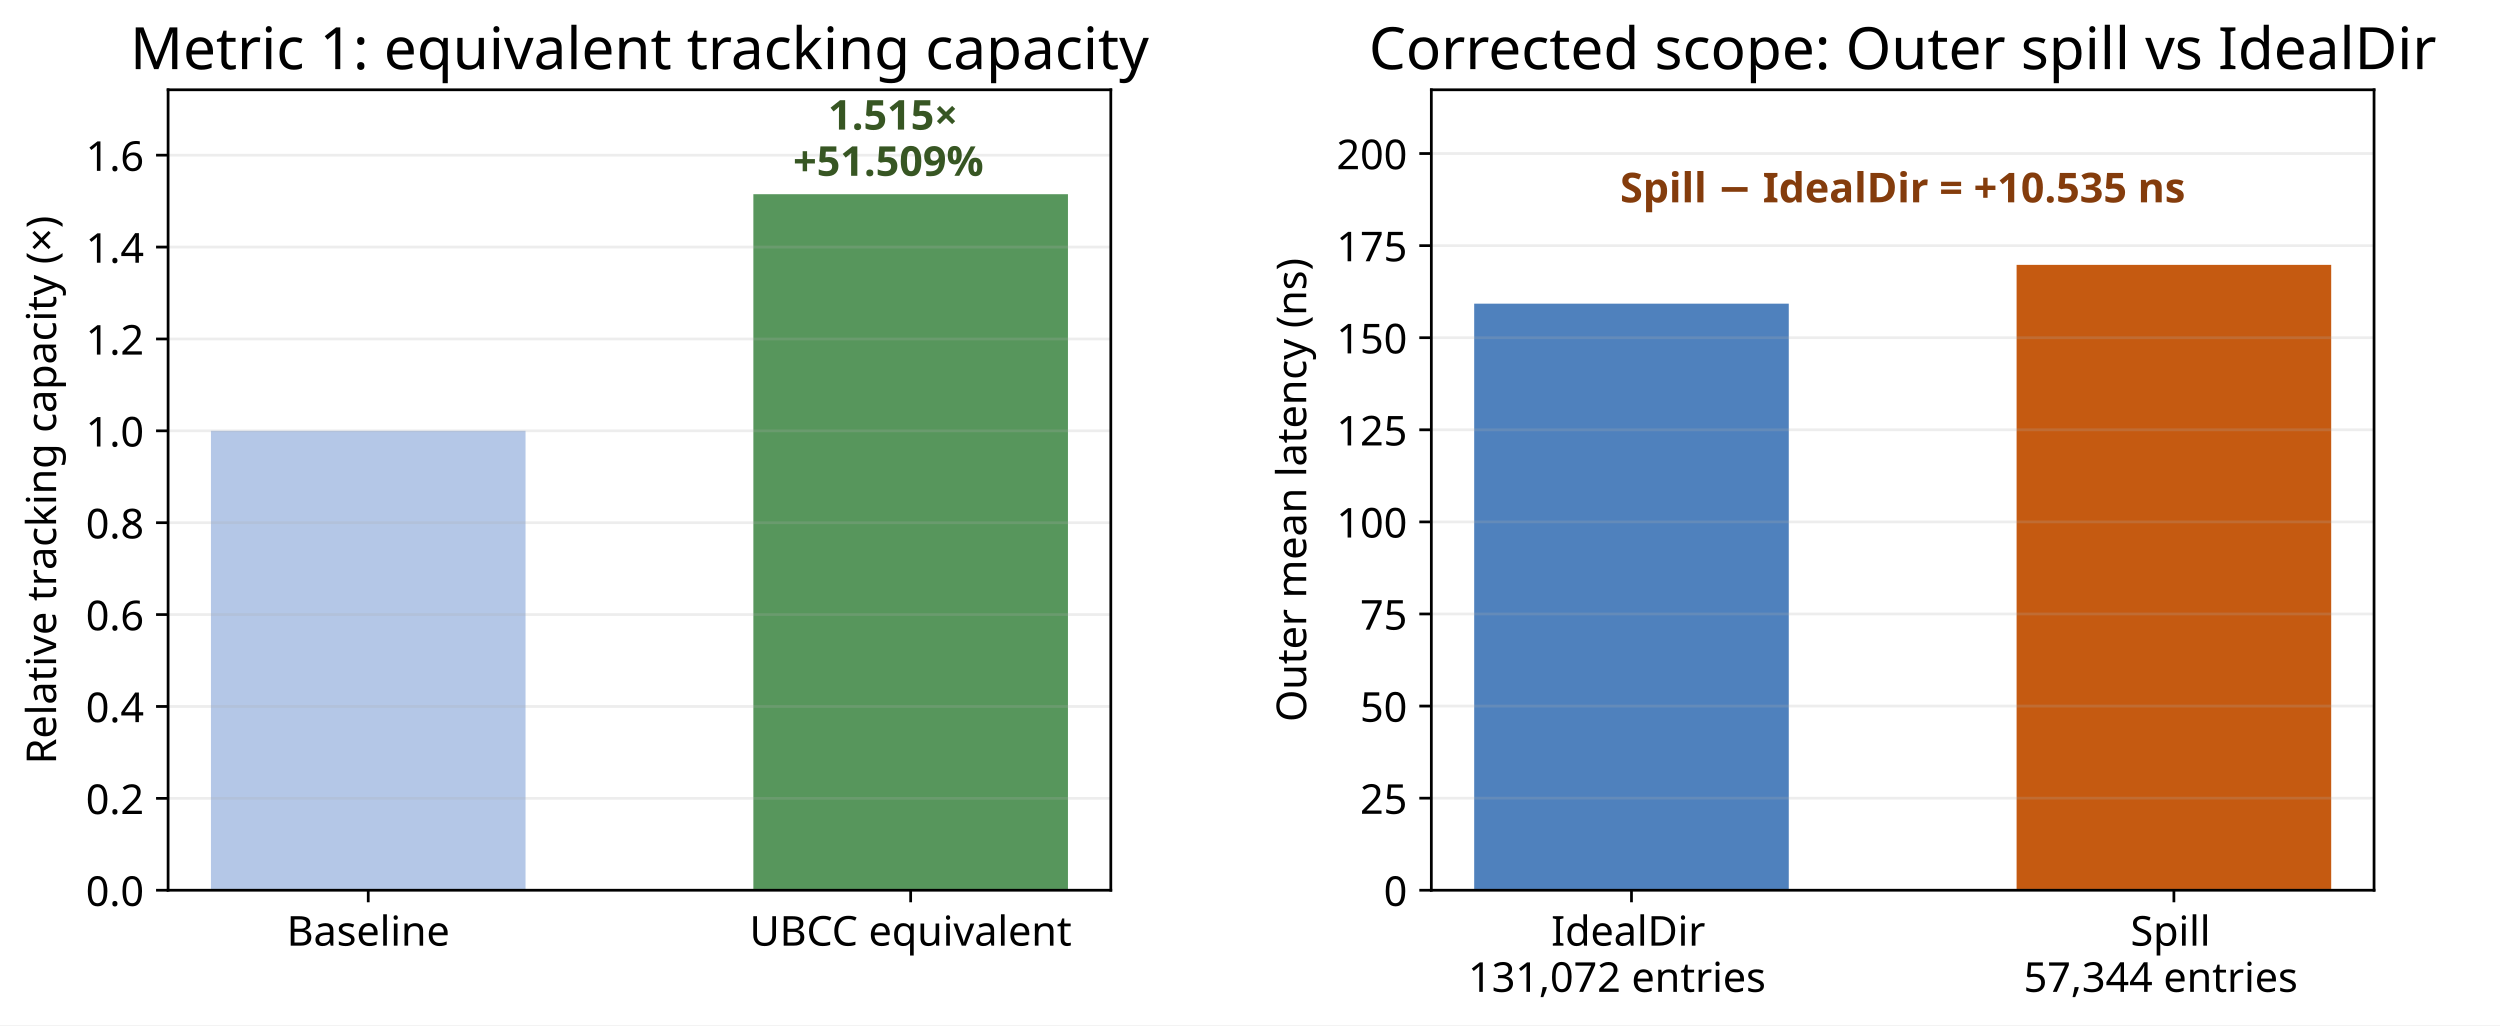
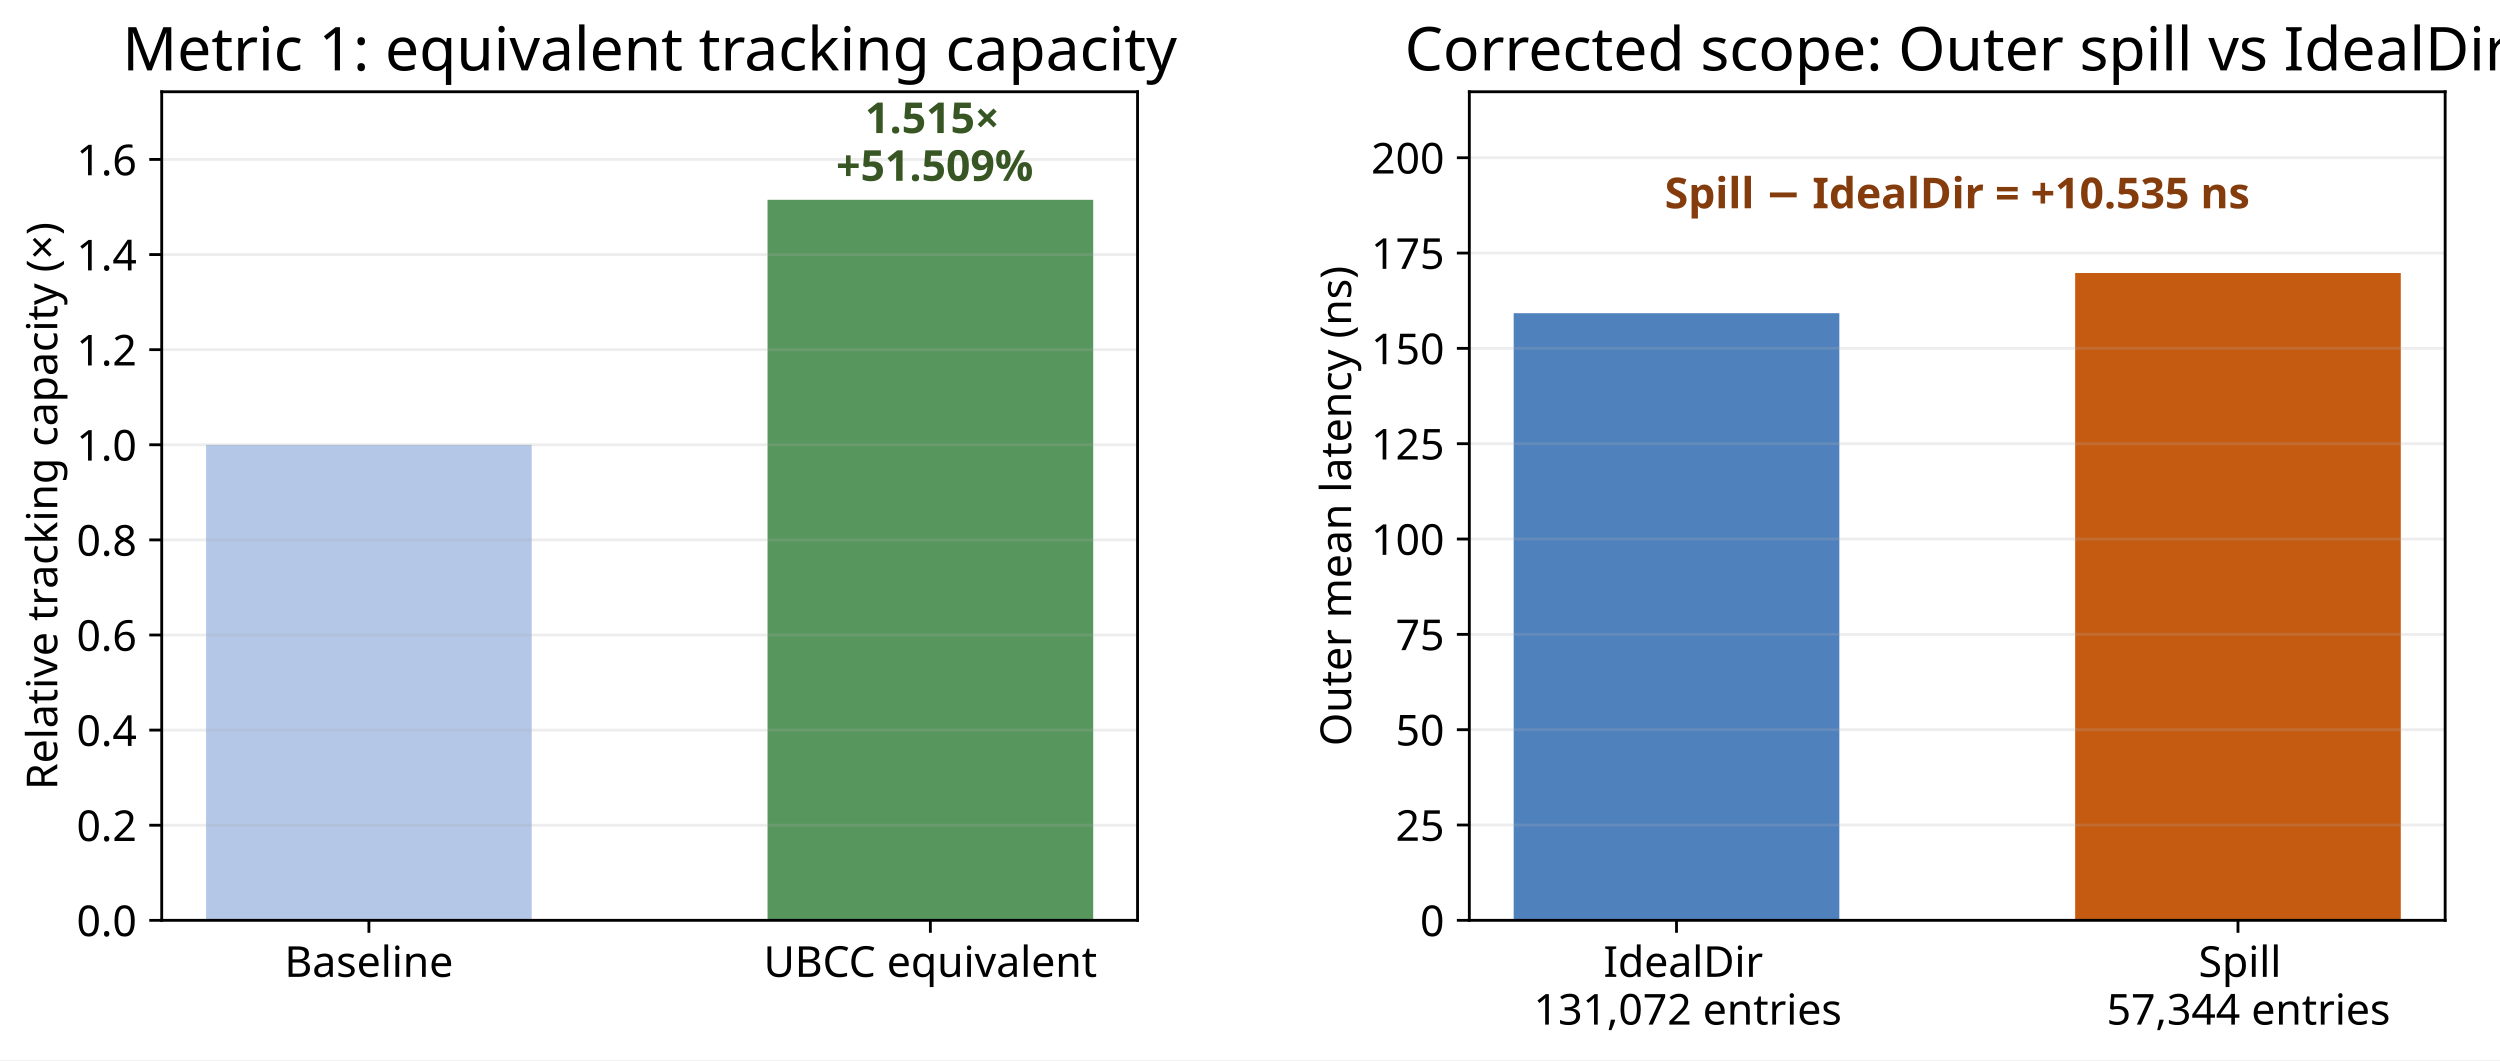
- <svg xmlns="http://www.w3.org/2000/svg" xmlns:xlink="http://www.w3.org/1999/xlink" width="727.236pt" height="298.216pt" viewBox="0 0 727.236 298.216" version="1.1">
+ <svg xmlns="http://www.w3.org/2000/svg" xmlns:xlink="http://www.w3.org/1999/xlink" width="702.56pt" height="297.898pt" viewBox="0 0 702.56 297.898" version="1.1">
  <defs>
    <style type="text/css">*{stroke-linejoin: round; stroke-linecap: butt}</style>
  </defs>
  <g id="figure_1">
    <g id="patch_1">
-       <path d="M 0 298.216 L 727.236 298.216 L 727.236 0 L 0 0 z " style="fill: #ffffff" />
+       <path d="M 0 297.898 L 702.56 297.898 L 702.56 0 L 0 0 z " style="fill: #ffffff" />
    </g>
    <g id="axes_1">
      <g id="patch_2">
-         <path d="M 48.898 258.965 L 323.128 258.965 L 323.128 26.117 L 48.898 26.117 z " style="fill: #ffffff" />
+         <path d="M 45.447 258.633 L 319.678 258.633 L 319.678 25.785 L 45.447 25.785 z " style="fill: #ffffff" />
      </g>
      <g id="patch_3">
-         <path d="M 61.363 258.965 L 152.878 258.965 L 152.878 125.325 L 61.363 125.325 z " clip-path="url(#p77c91b6eef)" style="fill: #b4c7e7" />
+         <path d="M 57.913 258.633 L 149.428 258.633 L 149.428 124.993 L 57.913 124.993 z " clip-path="url(#p8803c18a55)" style="fill: #b4c7e7" />
      </g>
      <g id="patch_4">
-         <path d="M 219.148 258.965 L 310.663 258.965 L 310.663 56.489 L 219.148 56.489 z " clip-path="url(#p77c91b6eef)" style="fill: #57965c" />
+         <path d="M 215.698 258.633 L 307.213 258.633 L 307.213 56.157 L 215.698 56.157 z " clip-path="url(#p8803c18a55)" style="fill: #57965c" />
      </g>
      <g id="matplotlib.axis_1">
        <g id="xtick_1">
          <g id="line2d_1">
            <defs>
              <path id="m8af672e390" d="M 0 0 L 0 3.5 " style="stroke: #000000; stroke-width: 0.8" />
            </defs>
            <g>
-               <use xlink:href="#m8af672e390" x="107.12" y="258.965" style="stroke: #000000; stroke-width: 0.8" />
+               <use xlink:href="#m8af672e390" x="103.67" y="258.633" style="stroke: #000000; stroke-width: 0.8" />
            </g>
          </g>
          <g id="text_1">
-             <text style="font: 12px 'Microsoft YaHei'; text-anchor: middle" x="107.12" y="275.083" transform="rotate(-0 107.1203 275.0835)">Baseline</text>
+             <text style="font: 12px 'Microsoft YaHei'; text-anchor: middle" x="103.67" y="274.517" transform="rotate(-0 103.6703 274.5171)">Baseline</text>
          </g>
        </g>
        <g id="xtick_2">
          <g id="line2d_2">
            <g>
-               <use xlink:href="#m8af672e390" x="264.906" y="258.965" style="stroke: #000000; stroke-width: 0.8" />
+               <use xlink:href="#m8af672e390" x="261.456" y="258.633" style="stroke: #000000; stroke-width: 0.8" />
            </g>
          </g>
          <g id="text_2">
-             <text style="font: 12px 'Microsoft YaHei'; text-anchor: middle" x="264.906" y="275.083" transform="rotate(-0 264.9055 275.0835)">UBCC equivalent</text>
+             <text style="font: 12px 'Microsoft YaHei'; text-anchor: middle" x="261.456" y="274.517" transform="rotate(-0 261.4555 274.5171)">UBCC equivalent</text>
          </g>
        </g>
      </g>
      <g id="matplotlib.axis_2">
        <g id="ytick_1">
          <g id="line2d_3">
-             <path d="M 48.898 258.965 L 323.128 258.965 " clip-path="url(#p77c91b6eef)" style="fill: none; stroke: #b0b0b0; stroke-opacity: 0.22; stroke-width: 0.8; stroke-linecap: square" />
+             <path d="M 45.447 258.633 L 319.678 258.633 " clip-path="url(#p8803c18a55)" style="fill: none; stroke: #b0b0b0; stroke-opacity: 0.22; stroke-width: 0.8; stroke-linecap: square" />
          </g>
          <g id="line2d_4">
            <defs>
              <path id="mcc2cfc7c0e" d="M 0 0 L -3.5 0 " style="stroke: #000000; stroke-width: 0.8" />
            </defs>
            <g>
-               <use xlink:href="#mcc2cfc7c0e" x="48.898" y="258.965" style="stroke: #000000; stroke-width: 0.8" />
+               <use xlink:href="#mcc2cfc7c0e" x="45.447" y="258.633" style="stroke: #000000; stroke-width: 0.8" />
            </g>
          </g>
          <g id="text_3">
-             <text style="font: 12px 'Microsoft YaHei'; text-anchor: end" x="41.898" y="263.524" transform="rotate(-0 41.8975 263.5244)">0.0</text>
+             <text style="font: 12px 'Microsoft YaHei'; text-anchor: end" x="38.447" y="263.075" transform="rotate(-0 38.4475 263.0752)">0.0</text>
          </g>
        </g>
        <g id="ytick_2">
          <g id="line2d_5">
-             <path d="M 48.898 232.237 L 323.128 232.237 " clip-path="url(#p77c91b6eef)" style="fill: none; stroke: #b0b0b0; stroke-opacity: 0.22; stroke-width: 0.8; stroke-linecap: square" />
+             <path d="M 45.447 231.905 L 319.678 231.905 " clip-path="url(#p8803c18a55)" style="fill: none; stroke: #b0b0b0; stroke-opacity: 0.22; stroke-width: 0.8; stroke-linecap: square" />
          </g>
          <g id="line2d_6">
            <g>
-               <use xlink:href="#mcc2cfc7c0e" x="48.898" y="232.237" style="stroke: #000000; stroke-width: 0.8" />
+               <use xlink:href="#mcc2cfc7c0e" x="45.447" y="231.905" style="stroke: #000000; stroke-width: 0.8" />
            </g>
          </g>
          <g id="text_4">
-             <text style="font: 12px 'Microsoft YaHei'; text-anchor: end" x="41.898" y="236.796" transform="rotate(-0 41.8975 236.7964)">0.2</text>
+             <text style="font: 12px 'Microsoft YaHei'; text-anchor: end" x="38.447" y="236.347" transform="rotate(-0 38.4475 236.3472)">0.2</text>
          </g>
        </g>
        <g id="ytick_3">
          <g id="line2d_7">
-             <path d="M 48.898 205.509 L 323.128 205.509 " clip-path="url(#p77c91b6eef)" style="fill: none; stroke: #b0b0b0; stroke-opacity: 0.22; stroke-width: 0.8; stroke-linecap: square" />
+             <path d="M 45.447 205.177 L 319.678 205.177 " clip-path="url(#p8803c18a55)" style="fill: none; stroke: #b0b0b0; stroke-opacity: 0.22; stroke-width: 0.8; stroke-linecap: square" />
          </g>
          <g id="line2d_8">
            <g>
-               <use xlink:href="#mcc2cfc7c0e" x="48.898" y="205.509" style="stroke: #000000; stroke-width: 0.8" />
+               <use xlink:href="#mcc2cfc7c0e" x="45.447" y="205.177" style="stroke: #000000; stroke-width: 0.8" />
            </g>
          </g>
          <g id="text_5">
-             <text style="font: 12px 'Microsoft YaHei'; text-anchor: end" x="41.898" y="210.068" transform="rotate(-0 41.8975 210.0685)">0.4</text>
+             <text style="font: 12px 'Microsoft YaHei'; text-anchor: end" x="38.447" y="209.619" transform="rotate(-0 38.4475 209.6192)">0.4</text>
          </g>
        </g>
        <g id="ytick_4">
          <g id="line2d_9">
-             <path d="M 48.898 178.781 L 323.128 178.781 " clip-path="url(#p77c91b6eef)" style="fill: none; stroke: #b0b0b0; stroke-opacity: 0.22; stroke-width: 0.8; stroke-linecap: square" />
+             <path d="M 45.447 178.449 L 319.678 178.449 " clip-path="url(#p8803c18a55)" style="fill: none; stroke: #b0b0b0; stroke-opacity: 0.22; stroke-width: 0.8; stroke-linecap: square" />
          </g>
          <g id="line2d_10">
            <g>
-               <use xlink:href="#mcc2cfc7c0e" x="48.898" y="178.781" style="stroke: #000000; stroke-width: 0.8" />
+               <use xlink:href="#mcc2cfc7c0e" x="45.447" y="178.449" style="stroke: #000000; stroke-width: 0.8" />
            </g>
          </g>
          <g id="text_6">
-             <text style="font: 12px 'Microsoft YaHei'; text-anchor: end" x="41.898" y="183.34" transform="rotate(-0 41.8975 183.3405)">0.6</text>
+             <text style="font: 12px 'Microsoft YaHei'; text-anchor: end" x="38.447" y="182.891" transform="rotate(-0 38.4475 182.8913)">0.6</text>
          </g>
        </g>
        <g id="ytick_5">
          <g id="line2d_11">
-             <path d="M 48.898 152.053 L 323.128 152.053 " clip-path="url(#p77c91b6eef)" style="fill: none; stroke: #b0b0b0; stroke-opacity: 0.22; stroke-width: 0.8; stroke-linecap: square" />
+             <path d="M 45.447 151.721 L 319.678 151.721 " clip-path="url(#p8803c18a55)" style="fill: none; stroke: #b0b0b0; stroke-opacity: 0.22; stroke-width: 0.8; stroke-linecap: square" />
          </g>
          <g id="line2d_12">
            <g>
-               <use xlink:href="#mcc2cfc7c0e" x="48.898" y="152.053" style="stroke: #000000; stroke-width: 0.8" />
+               <use xlink:href="#mcc2cfc7c0e" x="45.447" y="151.721" style="stroke: #000000; stroke-width: 0.8" />
            </g>
          </g>
          <g id="text_7">
-             <text style="font: 12px 'Microsoft YaHei'; text-anchor: end" x="41.898" y="156.613" transform="rotate(-0 41.8975 156.6125)">0.8</text>
+             <text style="font: 12px 'Microsoft YaHei'; text-anchor: end" x="38.447" y="156.163" transform="rotate(-0 38.4475 156.1633)">0.8</text>
          </g>
        </g>
        <g id="ytick_6">
          <g id="line2d_13">
-             <path d="M 48.898 125.325 L 323.128 125.325 " clip-path="url(#p77c91b6eef)" style="fill: none; stroke: #b0b0b0; stroke-opacity: 0.22; stroke-width: 0.8; stroke-linecap: square" />
+             <path d="M 45.447 124.993 L 319.678 124.993 " clip-path="url(#p8803c18a55)" style="fill: none; stroke: #b0b0b0; stroke-opacity: 0.22; stroke-width: 0.8; stroke-linecap: square" />
          </g>
          <g id="line2d_14">
            <g>
-               <use xlink:href="#mcc2cfc7c0e" x="48.898" y="125.325" style="stroke: #000000; stroke-width: 0.8" />
+               <use xlink:href="#mcc2cfc7c0e" x="45.447" y="124.993" style="stroke: #000000; stroke-width: 0.8" />
            </g>
          </g>
          <g id="text_8">
-             <text style="font: 12px 'Microsoft YaHei'; text-anchor: end" x="41.898" y="129.885" transform="rotate(-0 41.8975 129.8846)">1.0</text>
+             <text style="font: 12px 'Microsoft YaHei'; text-anchor: end" x="38.447" y="129.435" transform="rotate(-0 38.4475 129.4353)">1.0</text>
          </g>
        </g>
        <g id="ytick_7">
          <g id="line2d_15">
-             <path d="M 48.898 98.598 L 323.128 98.598 " clip-path="url(#p77c91b6eef)" style="fill: none; stroke: #b0b0b0; stroke-opacity: 0.22; stroke-width: 0.8; stroke-linecap: square" />
+             <path d="M 45.447 98.265 L 319.678 98.265 " clip-path="url(#p8803c18a55)" style="fill: none; stroke: #b0b0b0; stroke-opacity: 0.22; stroke-width: 0.8; stroke-linecap: square" />
          </g>
          <g id="line2d_16">
            <g>
-               <use xlink:href="#mcc2cfc7c0e" x="48.898" y="98.598" style="stroke: #000000; stroke-width: 0.8" />
+               <use xlink:href="#mcc2cfc7c0e" x="45.447" y="98.265" style="stroke: #000000; stroke-width: 0.8" />
            </g>
          </g>
          <g id="text_9">
-             <text style="font: 12px 'Microsoft YaHei'; text-anchor: end" x="41.898" y="103.157" transform="rotate(-0 41.8975 103.1566)">1.2</text>
+             <text style="font: 12px 'Microsoft YaHei'; text-anchor: end" x="38.447" y="102.707" transform="rotate(-0 38.4475 102.7074)">1.2</text>
          </g>
        </g>
        <g id="ytick_8">
          <g id="line2d_17">
-             <path d="M 48.898 71.87 L 323.128 71.87 " clip-path="url(#p77c91b6eef)" style="fill: none; stroke: #b0b0b0; stroke-opacity: 0.22; stroke-width: 0.8; stroke-linecap: square" />
+             <path d="M 45.447 71.538 L 319.678 71.538 " clip-path="url(#p8803c18a55)" style="fill: none; stroke: #b0b0b0; stroke-opacity: 0.22; stroke-width: 0.8; stroke-linecap: square" />
          </g>
          <g id="line2d_18">
            <g>
-               <use xlink:href="#mcc2cfc7c0e" x="48.898" y="71.87" style="stroke: #000000; stroke-width: 0.8" />
+               <use xlink:href="#mcc2cfc7c0e" x="45.447" y="71.538" style="stroke: #000000; stroke-width: 0.8" />
            </g>
          </g>
          <g id="text_10">
-             <text style="font: 12px 'Microsoft YaHei'; text-anchor: end" x="41.898" y="76.429" transform="rotate(-0 41.8975 76.42862)">1.4</text>
+             <text style="font: 12px 'Microsoft YaHei'; text-anchor: end" x="38.447" y="75.979" transform="rotate(-0 38.4475 75.9794)">1.4</text>
          </g>
        </g>
        <g id="ytick_9">
          <g id="line2d_19">
-             <path d="M 48.898 45.142 L 323.128 45.142 " clip-path="url(#p77c91b6eef)" style="fill: none; stroke: #b0b0b0; stroke-opacity: 0.22; stroke-width: 0.8; stroke-linecap: square" />
+             <path d="M 45.447 44.81 L 319.678 44.81 " clip-path="url(#p8803c18a55)" style="fill: none; stroke: #b0b0b0; stroke-opacity: 0.22; stroke-width: 0.8; stroke-linecap: square" />
          </g>
          <g id="line2d_20">
            <g>
-               <use xlink:href="#mcc2cfc7c0e" x="48.898" y="45.142" style="stroke: #000000; stroke-width: 0.8" />
+               <use xlink:href="#mcc2cfc7c0e" x="45.447" y="44.81" style="stroke: #000000; stroke-width: 0.8" />
            </g>
          </g>
          <g id="text_11">
-             <text style="font: 12px 'Microsoft YaHei'; text-anchor: end" x="41.898" y="49.701" transform="rotate(-0 41.8975 49.70065)">1.6</text>
+             <text style="font: 12px 'Microsoft YaHei'; text-anchor: end" x="38.447" y="49.251" transform="rotate(-0 38.4475 49.25143)">1.6</text>
          </g>
        </g>
        <g id="text_12">
-           <text style="font: 12px 'Microsoft YaHei'; text-anchor: middle" x="16.318" y="142.541" transform="rotate(-90 16.31812 142.5413)">Relative tracking capacity (×)</text>
+           <text style="font: 12px 'Microsoft YaHei'; text-anchor: middle" x="16.084" y="142.209" transform="rotate(-90 16.08375 142.2093)">Relative tracking capacity (×)</text>
        </g>
      </g>
      <g id="patch_5">
-         <path d="M 48.898 258.965 L 48.898 26.117 " style="fill: none; stroke: #000000; stroke-width: 0.8; stroke-linejoin: miter; stroke-linecap: square" />
+         <path d="M 45.447 258.633 L 45.447 25.785 " style="fill: none; stroke: #000000; stroke-width: 0.8; stroke-linejoin: miter; stroke-linecap: square" />
      </g>
      <g id="patch_6">
-         <path d="M 323.128 258.965 L 323.128 26.117 " style="fill: none; stroke: #000000; stroke-width: 0.8; stroke-linejoin: miter; stroke-linecap: square" />
+         <path d="M 319.678 258.633 L 319.678 25.785 " style="fill: none; stroke: #000000; stroke-width: 0.8; stroke-linejoin: miter; stroke-linecap: square" />
      </g>
      <g id="patch_7">
-         <path d="M 48.898 258.965 L 323.128 258.965 " style="fill: none; stroke: #000000; stroke-width: 0.8; stroke-linejoin: miter; stroke-linecap: square" />
+         <path d="M 45.447 258.633 L 319.678 258.633 " style="fill: none; stroke: #000000; stroke-width: 0.8; stroke-linejoin: miter; stroke-linecap: square" />
      </g>
      <g id="patch_8">
-         <path d="M 48.898 26.117 L 323.128 26.117 " style="fill: none; stroke: #000000; stroke-width: 0.8; stroke-linejoin: miter; stroke-linecap: square" />
+         <path d="M 45.447 25.785 L 319.678 25.785 " style="fill: none; stroke: #000000; stroke-width: 0.8; stroke-linejoin: miter; stroke-linecap: square" />
      </g>
      <g id="text_13">
-         <text style="fill: #375623; font: 700 12px 'Microsoft YaHei'" transform="translate(240.8999 37.70585)">1.515×</text>
-         <text style="fill: #375623; font: 700 12px 'Microsoft YaHei'" transform="translate(230.713 51.14323)">+51.509%</text>
+         <text style="fill: #375623; font: 700 12px 'Microsoft YaHei'" transform="translate(243.1124 37.3907)">1.515×</text>
+         <text style="fill: #375623; font: 700 12px 'Microsoft YaHei'" transform="translate(234.9674 50.8112)">+51.509%</text>
      </g>
      <g id="text_14">
-         <text style="font: 17px 'Microsoft YaHei'; text-anchor: middle" x="186.013" y="20.117" transform="rotate(-0 186.0129 20.11734)">Metric 1: equivalent tracking capacity</text>
+         <text style="font: 17px 'Microsoft YaHei'; text-anchor: middle" x="182.563" y="19.785" transform="rotate(-0 182.5629 19.78531)">Metric 1: equivalent tracking capacity</text>
      </g>
    </g>
    <g id="axes_2">
      <g id="patch_9">
-         <path d="M 416.367 258.965 L 690.597 258.965 L 690.597 26.117 L 416.367 26.117 z " style="fill: #ffffff" />
+         <path d="M 412.917 258.633 L 687.148 258.633 L 687.148 25.785 L 412.917 25.785 z " style="fill: #ffffff" />
      </g>
      <g id="patch_10">
-         <path d="M 428.832 258.965 L 520.347 258.965 L 520.347 88.341 L 428.832 88.341 z " clip-path="url(#p917057ead6)" style="fill: #4f81bd" />
+         <path d="M 425.382 258.633 L 516.897 258.633 L 516.897 88.009 L 425.382 88.009 z " clip-path="url(#p5968afe6d0)" style="fill: #4f81bd" />
      </g>
      <g id="patch_11">
-         <path d="M 586.617 258.965 L 678.132 258.965 L 678.132 77.053 L 586.617 77.053 z " clip-path="url(#p917057ead6)" style="fill: #c55a11" />
+         <path d="M 583.167 258.633 L 674.682 258.633 L 674.682 76.721 L 583.167 76.721 z " clip-path="url(#p5968afe6d0)" style="fill: #c55a11" />
      </g>
      <g id="matplotlib.axis_3">
        <g id="xtick_3">
          <g id="line2d_21">
            <g>
-               <use xlink:href="#m8af672e390" x="474.589" y="258.965" style="stroke: #000000; stroke-width: 0.8" />
+               <use xlink:href="#m8af672e390" x="471.139" y="258.633" style="stroke: #000000; stroke-width: 0.8" />
            </g>
          </g>
          <g id="text_15">
-             <text style="font: 12px 'Microsoft YaHei'" transform="translate(451.2214 275.0835)">IdealDir</text>
-             <text style="font: 12px 'Microsoft YaHei'" transform="translate(427.0732 288.5208)">131,072 entries</text>
+             <text style="font: 12px 'Microsoft YaHei'" transform="translate(450.6195 274.5171)">IdealDir</text>
+             <text style="font: 12px 'Microsoft YaHei'" transform="translate(430.9986 287.9376)">131,072 entries</text>
          </g>
        </g>
        <g id="xtick_4">
          <g id="line2d_22">
            <g>
-               <use xlink:href="#m8af672e390" x="632.375" y="258.965" style="stroke: #000000; stroke-width: 0.8" />
+               <use xlink:href="#m8af672e390" x="628.925" y="258.633" style="stroke: #000000; stroke-width: 0.8" />
            </g>
          </g>
          <g id="text_16">
-             <text style="font: 12px 'Microsoft YaHei'" transform="translate(619.756 275.0835)">Spill</text>
-             <text style="font: 12px 'Microsoft YaHei'" transform="translate(588.676 288.5208)">57,344 entries</text>
+             <text style="font: 12px 'Microsoft YaHei'" transform="translate(617.8501 274.5171)">Spill</text>
+             <text style="font: 12px 'Microsoft YaHei'" transform="translate(592.0182 287.9376)">57,344 entries</text>
          </g>
        </g>
      </g>
      <g id="matplotlib.axis_4">
        <g id="ytick_10">
          <g id="line2d_23">
-             <path d="M 416.367 258.965 L 690.597 258.965 " clip-path="url(#p917057ead6)" style="fill: none; stroke: #b0b0b0; stroke-opacity: 0.22; stroke-width: 0.8; stroke-linecap: square" />
+             <path d="M 412.917 258.633 L 687.148 258.633 " clip-path="url(#p5968afe6d0)" style="fill: none; stroke: #b0b0b0; stroke-opacity: 0.22; stroke-width: 0.8; stroke-linecap: square" />
          </g>
          <g id="line2d_24">
            <g>
-               <use xlink:href="#mcc2cfc7c0e" x="416.367" y="258.965" style="stroke: #000000; stroke-width: 0.8" />
+               <use xlink:href="#mcc2cfc7c0e" x="412.917" y="258.633" style="stroke: #000000; stroke-width: 0.8" />
            </g>
          </g>
          <g id="text_17">
-             <text style="font: 12px 'Microsoft YaHei'; text-anchor: end" x="409.367" y="263.524" transform="rotate(-0 409.3667 263.5244)">0</text>
+             <text style="font: 12px 'Microsoft YaHei'; text-anchor: end" x="405.917" y="263.075" transform="rotate(-0 405.9167 263.0752)">0</text>
          </g>
        </g>
        <g id="ytick_11">
          <g id="line2d_25">
-             <path d="M 416.367 232.177 L 690.597 232.177 " clip-path="url(#p917057ead6)" style="fill: none; stroke: #b0b0b0; stroke-opacity: 0.22; stroke-width: 0.8; stroke-linecap: square" />
+             <path d="M 412.917 231.845 L 687.148 231.845 " clip-path="url(#p5968afe6d0)" style="fill: none; stroke: #b0b0b0; stroke-opacity: 0.22; stroke-width: 0.8; stroke-linecap: square" />
          </g>
          <g id="line2d_26">
            <g>
-               <use xlink:href="#mcc2cfc7c0e" x="416.367" y="232.177" style="stroke: #000000; stroke-width: 0.8" />
+               <use xlink:href="#mcc2cfc7c0e" x="412.917" y="231.845" style="stroke: #000000; stroke-width: 0.8" />
            </g>
          </g>
          <g id="text_18">
-             <text style="font: 12px 'Microsoft YaHei'; text-anchor: end" x="409.367" y="236.736" transform="rotate(-0 409.3667 236.7362)">25</text>
+             <text style="font: 12px 'Microsoft YaHei'; text-anchor: end" x="405.917" y="236.287" transform="rotate(-0 405.9167 236.287)">25</text>
          </g>
        </g>
        <g id="ytick_12">
          <g id="line2d_27">
-             <path d="M 416.367 205.389 L 690.597 205.389 " clip-path="url(#p917057ead6)" style="fill: none; stroke: #b0b0b0; stroke-opacity: 0.22; stroke-width: 0.8; stroke-linecap: square" />
+             <path d="M 412.917 205.057 L 687.148 205.057 " clip-path="url(#p5968afe6d0)" style="fill: none; stroke: #b0b0b0; stroke-opacity: 0.22; stroke-width: 0.8; stroke-linecap: square" />
          </g>
          <g id="line2d_28">
            <g>
-               <use xlink:href="#mcc2cfc7c0e" x="416.367" y="205.389" style="stroke: #000000; stroke-width: 0.8" />
+               <use xlink:href="#mcc2cfc7c0e" x="412.917" y="205.057" style="stroke: #000000; stroke-width: 0.8" />
            </g>
          </g>
          <g id="text_19">
-             <text style="font: 12px 'Microsoft YaHei'; text-anchor: end" x="409.367" y="209.948" transform="rotate(-0 409.3667 209.9481)">50</text>
+             <text style="font: 12px 'Microsoft YaHei'; text-anchor: end" x="405.917" y="209.499" transform="rotate(-0 405.9167 209.4989)">50</text>
          </g>
        </g>
        <g id="ytick_13">
          <g id="line2d_29">
-             <path d="M 416.367 178.601 L 690.597 178.601 " clip-path="url(#p917057ead6)" style="fill: none; stroke: #b0b0b0; stroke-opacity: 0.22; stroke-width: 0.8; stroke-linecap: square" />
+             <path d="M 412.917 178.269 L 687.148 178.269 " clip-path="url(#p5968afe6d0)" style="fill: none; stroke: #b0b0b0; stroke-opacity: 0.22; stroke-width: 0.8; stroke-linecap: square" />
          </g>
          <g id="line2d_30">
            <g>
-               <use xlink:href="#mcc2cfc7c0e" x="416.367" y="178.601" style="stroke: #000000; stroke-width: 0.8" />
+               <use xlink:href="#mcc2cfc7c0e" x="412.917" y="178.269" style="stroke: #000000; stroke-width: 0.8" />
            </g>
          </g>
          <g id="text_20">
-             <text style="font: 12px 'Microsoft YaHei'; text-anchor: end" x="409.367" y="183.16" transform="rotate(-0 409.3667 183.1599)">75</text>
+             <text style="font: 12px 'Microsoft YaHei'; text-anchor: end" x="405.917" y="182.711" transform="rotate(-0 405.9167 182.7107)">75</text>
          </g>
        </g>
        <g id="ytick_14">
          <g id="line2d_31">
-             <path d="M 416.367 151.813 L 690.597 151.813 " clip-path="url(#p917057ead6)" style="fill: none; stroke: #b0b0b0; stroke-opacity: 0.22; stroke-width: 0.8; stroke-linecap: square" />
+             <path d="M 412.917 151.481 L 687.148 151.481 " clip-path="url(#p5968afe6d0)" style="fill: none; stroke: #b0b0b0; stroke-opacity: 0.22; stroke-width: 0.8; stroke-linecap: square" />
          </g>
          <g id="line2d_32">
            <g>
-               <use xlink:href="#mcc2cfc7c0e" x="416.367" y="151.813" style="stroke: #000000; stroke-width: 0.8" />
+               <use xlink:href="#mcc2cfc7c0e" x="412.917" y="151.481" style="stroke: #000000; stroke-width: 0.8" />
            </g>
          </g>
          <g id="text_21">
-             <text style="font: 12px 'Microsoft YaHei'; text-anchor: end" x="409.367" y="156.372" transform="rotate(-0 409.3667 156.3718)">100</text>
+             <text style="font: 12px 'Microsoft YaHei'; text-anchor: end" x="405.917" y="155.923" transform="rotate(-0 405.9167 155.9225)">100</text>
          </g>
        </g>
        <g id="ytick_15">
          <g id="line2d_33">
-             <path d="M 416.367 125.025 L 690.597 125.025 " clip-path="url(#p917057ead6)" style="fill: none; stroke: #b0b0b0; stroke-opacity: 0.22; stroke-width: 0.8; stroke-linecap: square" />
+             <path d="M 412.917 124.693 L 687.148 124.693 " clip-path="url(#p5968afe6d0)" style="fill: none; stroke: #b0b0b0; stroke-opacity: 0.22; stroke-width: 0.8; stroke-linecap: square" />
          </g>
          <g id="line2d_34">
            <g>
-               <use xlink:href="#mcc2cfc7c0e" x="416.367" y="125.025" style="stroke: #000000; stroke-width: 0.8" />
+               <use xlink:href="#mcc2cfc7c0e" x="412.917" y="124.693" style="stroke: #000000; stroke-width: 0.8" />
            </g>
          </g>
          <g id="text_22">
-             <text style="font: 12px 'Microsoft YaHei'; text-anchor: end" x="409.367" y="129.584" transform="rotate(-0 409.3667 129.5836)">125</text>
+             <text style="font: 12px 'Microsoft YaHei'; text-anchor: end" x="405.917" y="129.134" transform="rotate(-0 405.9167 129.1344)">125</text>
          </g>
        </g>
        <g id="ytick_16">
          <g id="line2d_35">
-             <path d="M 416.367 98.236 L 690.597 98.236 " clip-path="url(#p917057ead6)" style="fill: none; stroke: #b0b0b0; stroke-opacity: 0.22; stroke-width: 0.8; stroke-linecap: square" />
+             <path d="M 412.917 97.904 L 687.148 97.904 " clip-path="url(#p5968afe6d0)" style="fill: none; stroke: #b0b0b0; stroke-opacity: 0.22; stroke-width: 0.8; stroke-linecap: square" />
          </g>
          <g id="line2d_36">
            <g>
-               <use xlink:href="#mcc2cfc7c0e" x="416.367" y="98.236" style="stroke: #000000; stroke-width: 0.8" />
+               <use xlink:href="#mcc2cfc7c0e" x="412.917" y="97.904" style="stroke: #000000; stroke-width: 0.8" />
            </g>
          </g>
          <g id="text_23">
-             <text style="font: 12px 'Microsoft YaHei'; text-anchor: end" x="409.367" y="102.795" transform="rotate(-0 409.3667 102.7954)">150</text>
+             <text style="font: 12px 'Microsoft YaHei'; text-anchor: end" x="405.917" y="102.346" transform="rotate(-0 405.9167 102.3462)">150</text>
          </g>
        </g>
        <g id="ytick_17">
          <g id="line2d_37">
-             <path d="M 416.367 71.448 L 690.597 71.448 " clip-path="url(#p917057ead6)" style="fill: none; stroke: #b0b0b0; stroke-opacity: 0.22; stroke-width: 0.8; stroke-linecap: square" />
+             <path d="M 412.917 71.116 L 687.148 71.116 " clip-path="url(#p5968afe6d0)" style="fill: none; stroke: #b0b0b0; stroke-opacity: 0.22; stroke-width: 0.8; stroke-linecap: square" />
          </g>
          <g id="line2d_38">
            <g>
-               <use xlink:href="#mcc2cfc7c0e" x="416.367" y="71.448" style="stroke: #000000; stroke-width: 0.8" />
+               <use xlink:href="#mcc2cfc7c0e" x="412.917" y="71.116" style="stroke: #000000; stroke-width: 0.8" />
            </g>
          </g>
          <g id="text_24">
-             <text style="font: 12px 'Microsoft YaHei'; text-anchor: end" x="409.367" y="76.007" transform="rotate(-0 409.3667 76.00728)">175</text>
+             <text style="font: 12px 'Microsoft YaHei'; text-anchor: end" x="405.917" y="75.558" transform="rotate(-0 405.9167 75.55806)">175</text>
          </g>
        </g>
        <g id="ytick_18">
          <g id="line2d_39">
-             <path d="M 416.367 44.66 L 690.597 44.66 " clip-path="url(#p917057ead6)" style="fill: none; stroke: #b0b0b0; stroke-opacity: 0.22; stroke-width: 0.8; stroke-linecap: square" />
+             <path d="M 412.917 44.328 L 687.148 44.328 " clip-path="url(#p5968afe6d0)" style="fill: none; stroke: #b0b0b0; stroke-opacity: 0.22; stroke-width: 0.8; stroke-linecap: square" />
          </g>
          <g id="line2d_40">
            <g>
-               <use xlink:href="#mcc2cfc7c0e" x="416.367" y="44.66" style="stroke: #000000; stroke-width: 0.8" />
+               <use xlink:href="#mcc2cfc7c0e" x="412.917" y="44.328" style="stroke: #000000; stroke-width: 0.8" />
            </g>
          </g>
          <g id="text_25">
-             <text style="font: 12px 'Microsoft YaHei'; text-anchor: end" x="409.367" y="49.219" transform="rotate(-0 409.3667 49.21912)">200</text>
+             <text style="font: 12px 'Microsoft YaHei'; text-anchor: end" x="405.917" y="48.77" transform="rotate(-0 405.9167 48.7699)">200</text>
          </g>
        </g>
        <g id="text_26">
-           <text style="font: 12px 'Microsoft YaHei'; text-anchor: middle" x="379.966" y="142.541" transform="rotate(-90 379.9661 142.5413)">Outer mean latency (ns)</text>
+           <text style="font: 12px 'Microsoft YaHei'; text-anchor: middle" x="379.687" y="142.209" transform="rotate(-90 379.6867 142.2093)">Outer mean latency (ns)</text>
        </g>
      </g>
      <g id="patch_12">
-         <path d="M 416.367 258.965 L 416.367 26.117 " style="fill: none; stroke: #000000; stroke-width: 0.8; stroke-linejoin: miter; stroke-linecap: square" />
+         <path d="M 412.917 258.633 L 412.917 25.785 " style="fill: none; stroke: #000000; stroke-width: 0.8; stroke-linejoin: miter; stroke-linecap: square" />
      </g>
      <g id="patch_13">
-         <path d="M 690.597 258.965 L 690.597 26.117 " style="fill: none; stroke: #000000; stroke-width: 0.8; stroke-linejoin: miter; stroke-linecap: square" />
+         <path d="M 687.148 258.633 L 687.148 25.785 " style="fill: none; stroke: #000000; stroke-width: 0.8; stroke-linejoin: miter; stroke-linecap: square" />
      </g>
      <g id="patch_14">
-         <path d="M 416.367 258.965 L 690.597 258.965 " style="fill: none; stroke: #000000; stroke-width: 0.8; stroke-linejoin: miter; stroke-linecap: square" />
+         <path d="M 412.917 258.633 L 687.148 258.633 " style="fill: none; stroke: #000000; stroke-width: 0.8; stroke-linejoin: miter; stroke-linecap: square" />
      </g>
      <g id="patch_15">
-         <path d="M 416.367 26.117 L 690.597 26.117 " style="fill: none; stroke: #000000; stroke-width: 0.8; stroke-linejoin: miter; stroke-linecap: square" />
+         <path d="M 412.917 25.785 L 687.148 25.785 " style="fill: none; stroke: #000000; stroke-width: 0.8; stroke-linejoin: miter; stroke-linecap: square" />
      </g>
      <g id="text_27">
-         <text style="fill: #843c0c; font: 700 12px 'Microsoft YaHei'; text-anchor: middle" x="553.482" y="58.862" transform="rotate(-0 553.4821 58.86159)">Spill − IdealDir = +10.535 ns</text>
+         <text style="fill: #843c0c; font: 700 12px 'Microsoft YaHei'; text-anchor: middle" x="550.032" y="58.53" transform="rotate(-0 550.0321 58.52956)">Spill − IdealDir = +10.535 ns</text>
      </g>
      <g id="text_28">
-         <text style="font: 17px 'Microsoft YaHei'; text-anchor: middle" x="553.482" y="20.117" transform="rotate(-0 553.4821 20.11734)">Corrected scope: Outer spill vs IdealDir</text>
+         <text style="font: 17px 'Microsoft YaHei'; text-anchor: middle" x="550.032" y="19.785" transform="rotate(-0 550.0321 19.78531)">Corrected scope: Outer spill vs IdealDir</text>
      </g>
    </g>
  </g>
  <defs>
-     <clipPath id="p77c91b6eef">
-       <rect x="48.898" y="26.117" width="274.231" height="232.848" />
+     <clipPath id="p8803c18a55">
+       <rect x="45.447" y="25.785" width="274.231" height="232.848" />
    </clipPath>
-     <clipPath id="p917057ead6">
-       <rect x="416.367" y="26.117" width="274.231" height="232.848" />
+     <clipPath id="p5968afe6d0">
+       <rect x="412.917" y="25.785" width="274.231" height="232.848" />
    </clipPath>
  </defs>
</svg>
